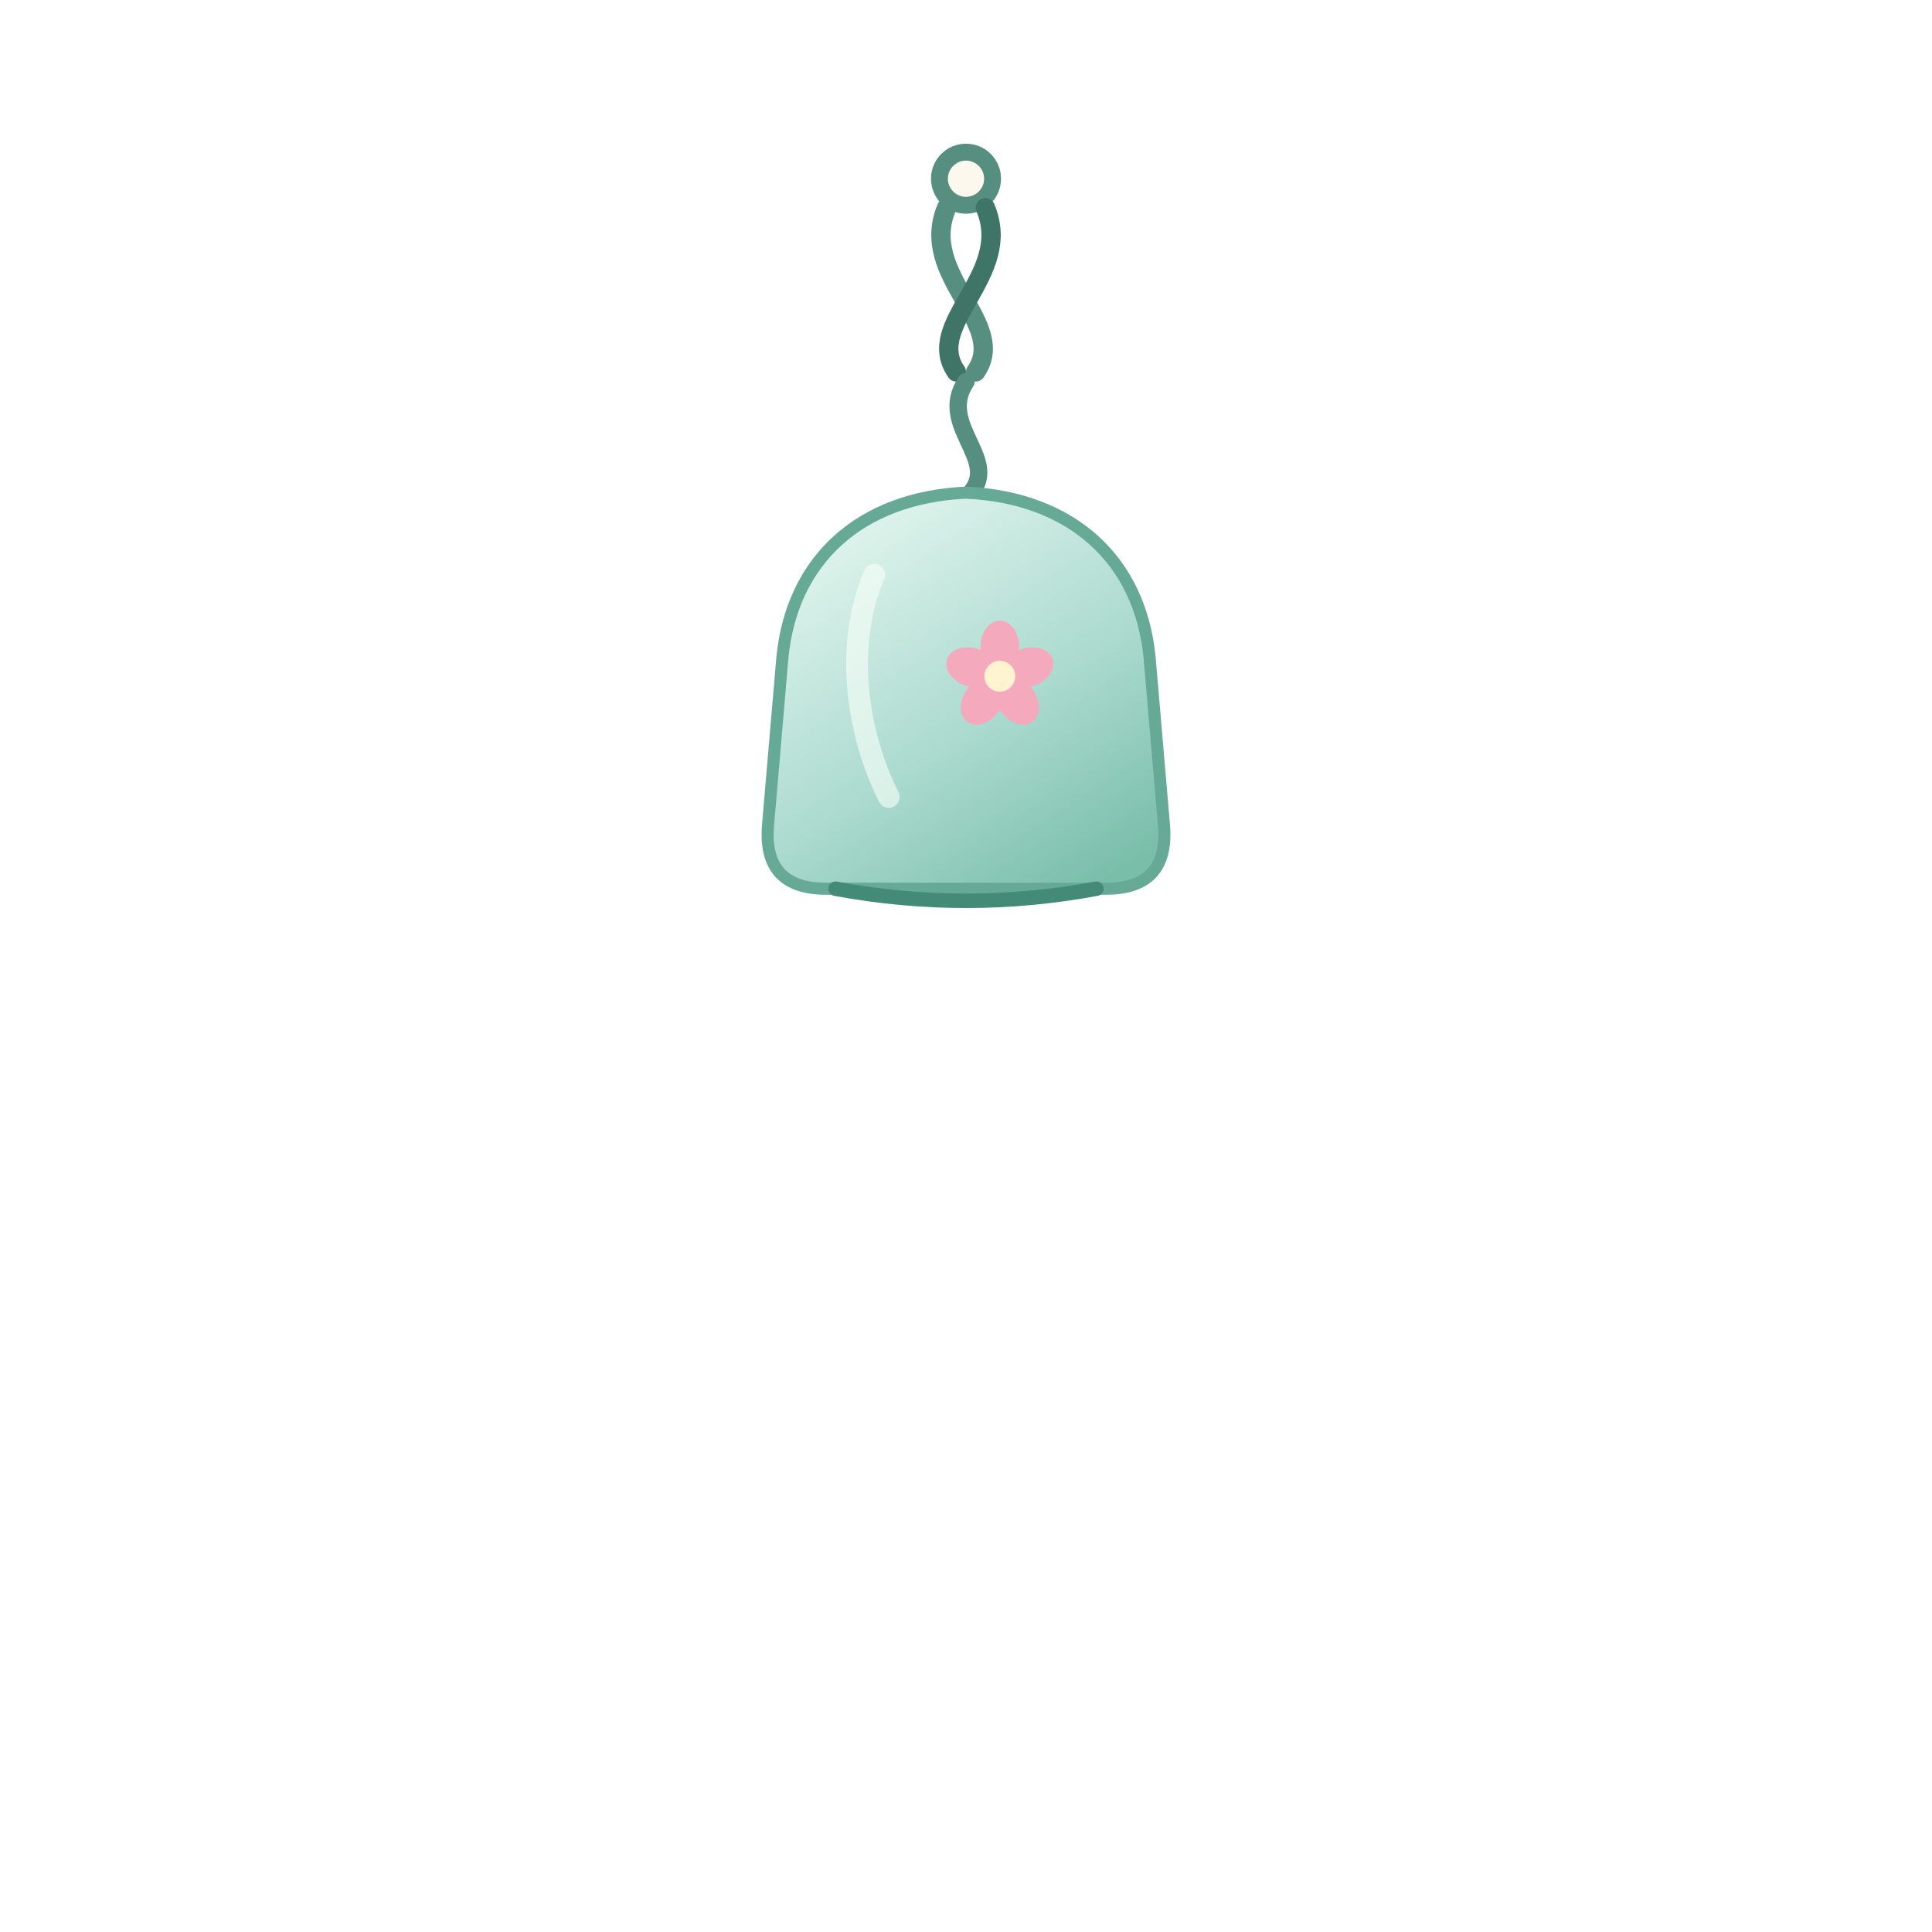
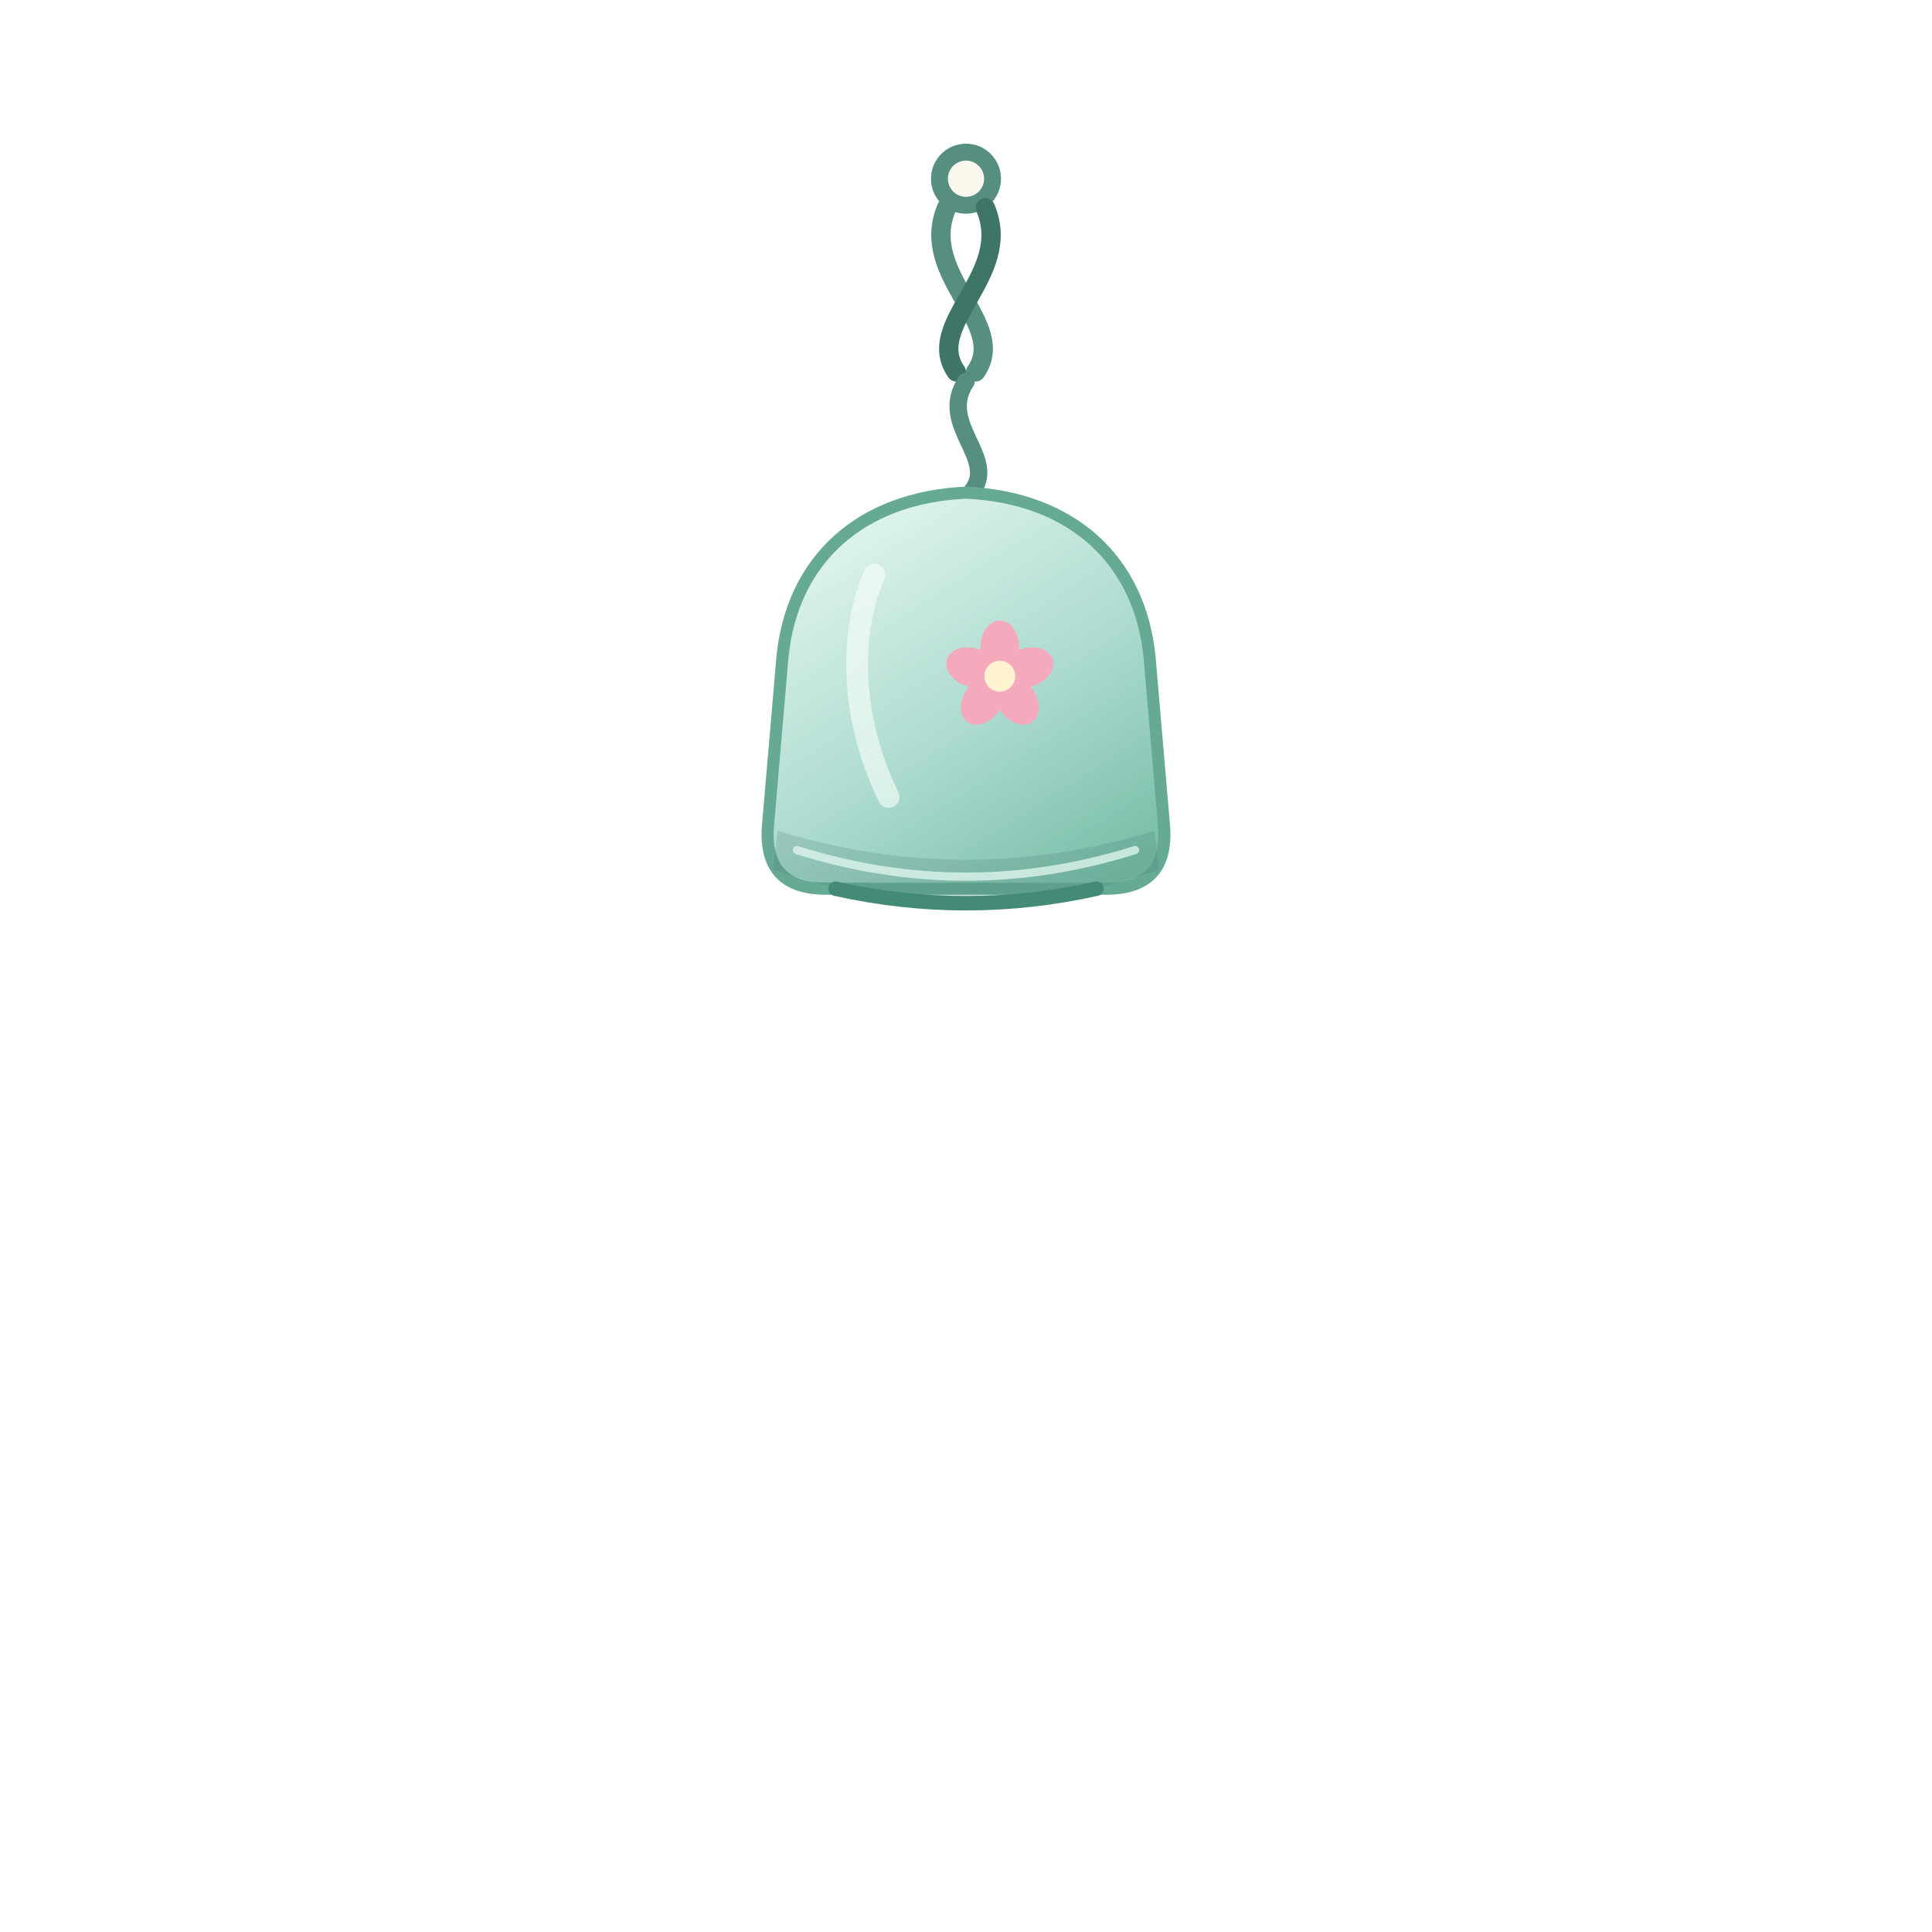
<svg xmlns="http://www.w3.org/2000/svg" viewBox="0 0 400 400" width="400" height="400">
  <defs>
    <linearGradient id="bellGrad" x1="0.18" y1="0" x2="0.82" y2="1">
      <stop offset="0" stop-color="#e5f7f0" />
      <stop offset="0.58" stop-color="#abdacf" />
      <stop offset="1" stop-color="#79bea9" />
    </linearGradient>
  </defs>
  <g id="hanger">
    <circle cx="200" cy="37" r="5.5" fill="#fdf8ee" stroke="#568f7f" stroke-width="3.5" />
    <path d="M196 43 C190 57 209 67 202 77" fill="none" stroke="#568f7f" stroke-width="4" stroke-linecap="round" />
    <path d="M204 43 C210 57 191 67 198 77" fill="none" stroke="#3f7567" stroke-width="4" stroke-linecap="round" />
    <path d="M200 79 C194 88 207 95 201 102" fill="none" stroke="#568f7f" stroke-width="3.6" stroke-linecap="round" />
  </g>
  <path class="bell-body" d="M200 102 C178 103 164 116 162 136 L159 171 Q158 184 171 184 L229 184 Q242 184 241 171 L238 136 C236 116 222 103 200 102 Z" fill="url(#bellGrad)" stroke="#66aa96" stroke-width="2.5" stroke-linejoin="round" />
  <path d="M181 119 C175 133 177 151 184 165" fill="none" stroke="#f7fff9" stroke-width="4.5" stroke-linecap="round" opacity="0.62" />
-   <path d="M173 184 Q200 189 227 184" fill="none" stroke="#438b77" stroke-width="3" stroke-linecap="round" />
+   <path d="M161 172 Q200 184 239 172 L240 180 Q200 194 160 180 Z" fill="#3f7567" opacity="0.20" />
+   <path d="M165 176 Q200 187 235 176" fill="none" stroke="#dff6ee" stroke-width="1.7" stroke-linecap="round" opacity="0.78" />
+   <path d="M173 184 Q200 190 227 184" fill="none" stroke="#438b77" stroke-width="3" stroke-linecap="round" />
  <g id="deco" transform="translate(207 140)">
    <ellipse cx="0" cy="-6" rx="4" ry="5.5" fill="#f4a9bc" />
    <ellipse cx="5.7" cy="-1.8" rx="4" ry="5.5" fill="#f4a9bc" transform="rotate(72 5.7 -1.8)" />
    <ellipse cx="3.5" cy="5" rx="4" ry="5.5" fill="#f4a9bc" transform="rotate(144 3.5 5)" />
    <ellipse cx="-3.5" cy="5" rx="4" ry="5.5" fill="#f4a9bc" transform="rotate(-144 -3.5 5)" />
    <ellipse cx="-5.7" cy="-1.8" rx="4" ry="5.5" fill="#f4a9bc" transform="rotate(-72 -5.7 -1.8)" />
    <circle cx="0" cy="0" r="3.2" fill="#fff4cf" />
  </g>
</svg>
